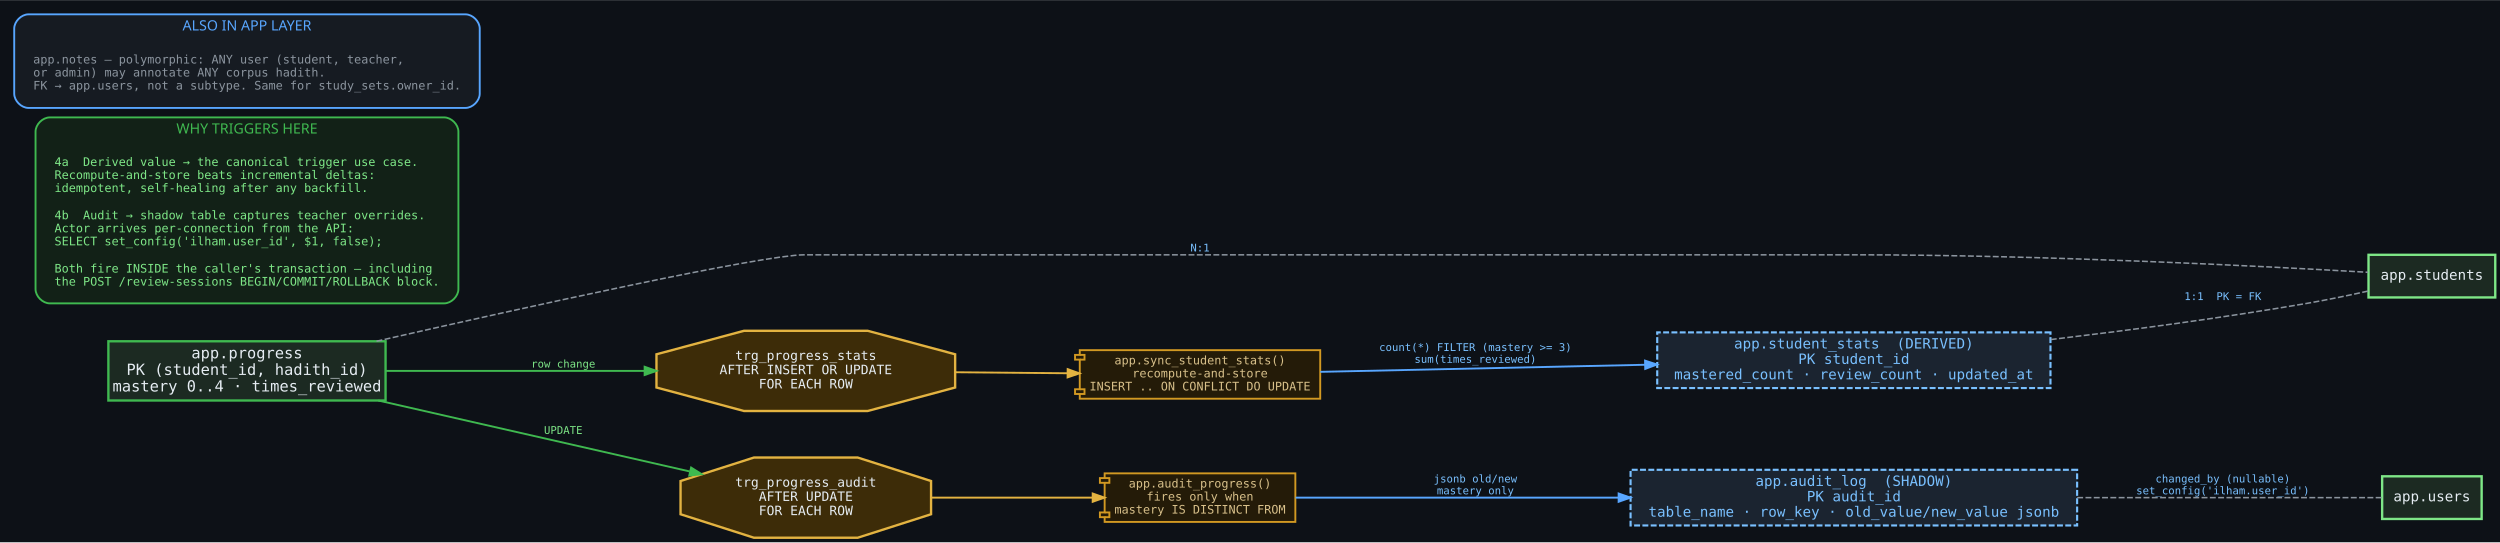
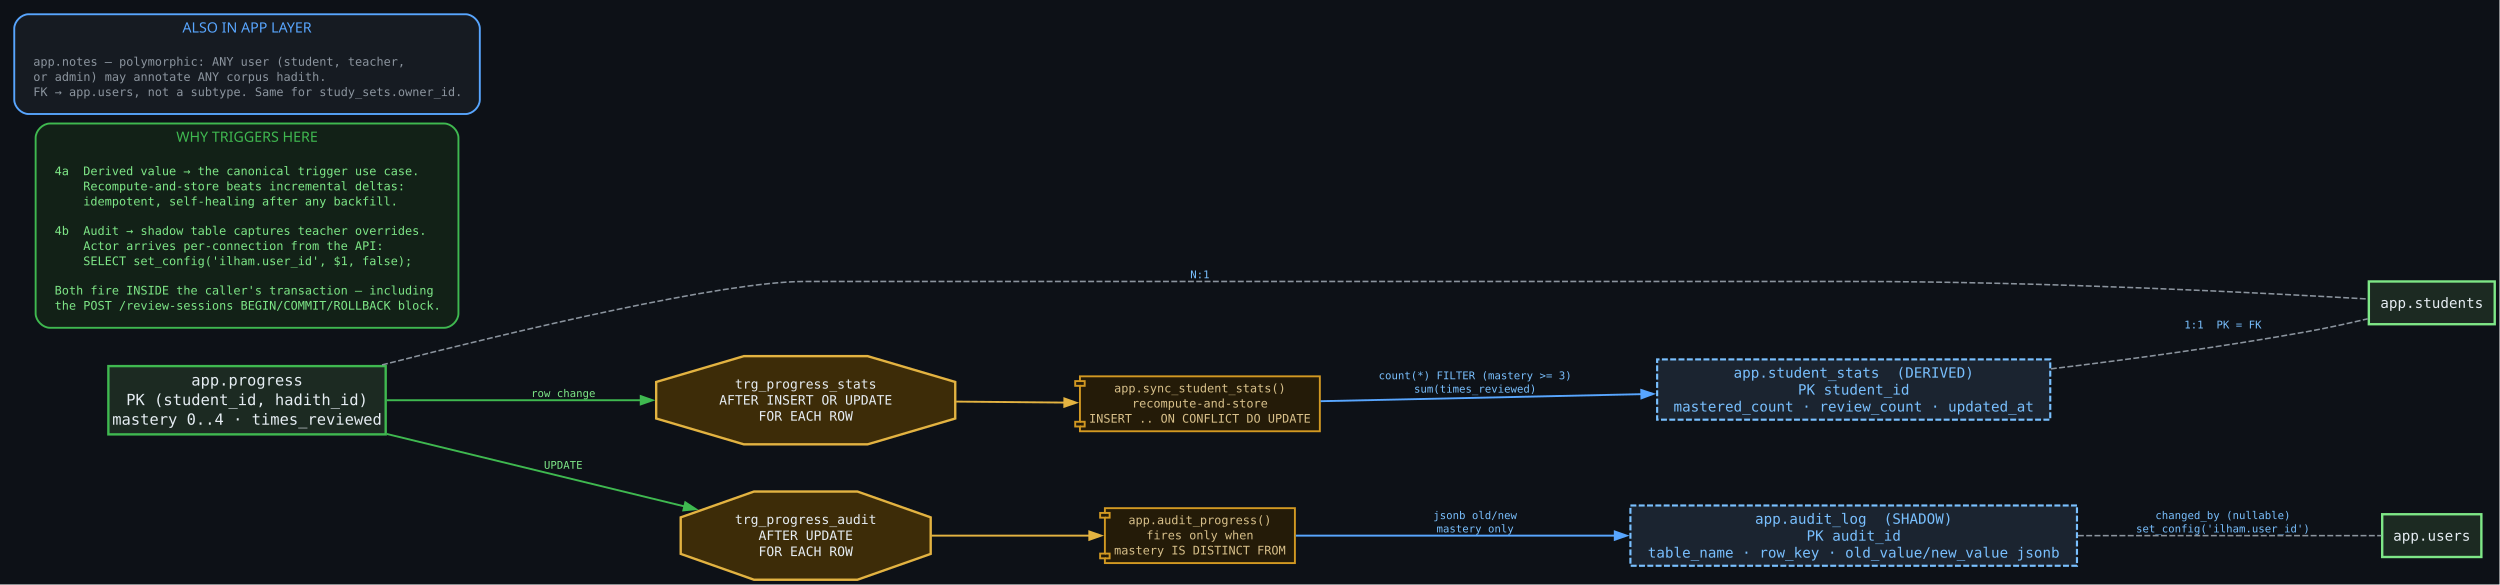
- <svg xmlns="http://www.w3.org/2000/svg" width="2111pt" height="458pt" viewBox="0.00 0.00 2110.57 457.68">
-   <g id="graph0" class="graph" transform="scale(1 1) rotate(0) translate(4 453.68)">
-     <polygon fill="#0d1117" stroke="transparent" points="-4,4 -4,-453.68 2106.57,-453.68 2106.57,4 -4,4" />
+ <svg xmlns="http://www.w3.org/2000/svg" width="2105pt" height="492pt" viewBox="0.00 0.00 2105.00 492.00">
+   <g id="graph0" class="graph" transform="scale(1 1) rotate(0) translate(4 488.12)">
+     <polygon fill="#0d1117" stroke="none" points="-4,4 -4,-488.12 2100.56,-488.12 2100.56,4 -4,4" />
    <g id="clust1" class="cluster">
-       <path fill="#122117" stroke="#3fb950" stroke-width="1.6" d="M38,-197.68C38,-197.68 371,-197.68 371,-197.68 377,-197.68 383,-203.68 383,-209.68 383,-209.68 383,-342.68 383,-342.68 383,-348.68 377,-354.68 371,-354.68 371,-354.68 38,-354.68 38,-354.68 32,-354.68 26,-348.68 26,-342.68 26,-342.68 26,-209.68 26,-209.68 26,-203.68 32,-197.68 38,-197.68" />
-       <text text-anchor="middle" x="204.5" y="-341.08" font-family="DejaVu Sans Mono Bold" font-size="12.00" fill="#3fb950">WHY TRIGGERS HERE</text>
+       <path fill="#122117" stroke="#3fb950" stroke-width="1.6" d="M38,-212.12C38,-212.12 370,-212.12 370,-212.12 376,-212.12 382,-218.12 382,-224.12 382,-224.12 382,-372.12 382,-372.12 382,-378.12 376,-384.12 370,-384.12 370,-384.12 38,-384.12 38,-384.12 32,-384.12 26,-378.12 26,-372.12 26,-372.12 26,-224.12 26,-224.12 26,-218.12 32,-212.12 38,-212.12" />
+       <text xml:space="preserve" text-anchor="middle" x="204" y="-368.72" font-family="DejaVu Sans Mono Bold" font-size="12.00" fill="#3fb950">WHY TRIGGERS HERE</text>
    </g>
    <g id="clust2" class="cluster">
-       <path fill="#161b22" stroke="#58a6ff" stroke-width="1.6" d="M20,-362.68C20,-362.68 389,-362.68 389,-362.68 395,-362.68 401,-368.68 401,-374.68 401,-374.68 401,-429.68 401,-429.68 401,-435.68 395,-441.68 389,-441.68 389,-441.68 20,-441.68 20,-441.68 14,-441.68 8,-435.68 8,-429.68 8,-429.68 8,-374.68 8,-374.68 8,-368.68 14,-362.68 20,-362.68" />
-       <text text-anchor="middle" x="204.5" y="-428.08" font-family="DejaVu Sans Mono Bold" font-size="12.00" fill="#58a6ff">ALSO IN APP LAYER</text>
+       <path fill="#161b22" stroke="#58a6ff" stroke-width="1.6" d="M20,-392.12C20,-392.12 388,-392.12 388,-392.12 394,-392.12 400,-398.12 400,-404.12 400,-404.12 400,-464.12 400,-464.12 400,-470.12 394,-476.12 388,-476.12 388,-476.12 20,-476.12 20,-476.12 14,-476.12 8,-470.12 8,-464.12 8,-464.12 8,-404.12 8,-404.12 8,-398.12 14,-392.12 20,-392.12" />
+       <text xml:space="preserve" text-anchor="middle" x="204" y="-460.72" font-family="DejaVu Sans Mono Bold" font-size="12.00" fill="#58a6ff">ALSO IN APP LAYER</text>
    </g>
    <g id="node1" class="node">
-       <polygon fill="#1c2a22" stroke="#3fb950" stroke-width="2" points="321.5,-165.68 87.5,-165.68 87.5,-115.68 321.5,-115.68 321.5,-165.68" />
-       <text text-anchor="middle" x="204.5" y="-151.28" font-family="DejaVu Sans Mono" font-size="13.00" fill="#e6edf3">app.progress</text>
-       <text text-anchor="middle" x="204.5" y="-137.28" font-family="DejaVu Sans Mono" font-size="13.00" fill="#e6edf3">PK (student_id, hadith_id)</text>
-       <text text-anchor="middle" x="204.5" y="-123.28" font-family="DejaVu Sans Mono" font-size="13.00" fill="#e6edf3">mastery 0..4 · times_reviewed</text>
+       <polygon fill="#1c2a22" stroke="#3fb950" stroke-width="2" points="320.75,-179.87 87.25,-179.87 87.25,-122.37 320.75,-122.37 320.75,-179.87" />
+       <text xml:space="preserve" text-anchor="middle" x="204" y="-163.52" font-family="DejaVu Sans Mono" font-size="13.00" fill="#e6edf3">app.progress</text>
+       <text xml:space="preserve" text-anchor="middle" x="204" y="-147.02" font-family="DejaVu Sans Mono" font-size="13.00" fill="#e6edf3">PK (student_id, hadith_id)</text>
+       <text xml:space="preserve" text-anchor="middle" x="204" y="-130.52" font-family="DejaVu Sans Mono" font-size="13.00" fill="#e6edf3">mastery 0..4 · times_reviewed</text>
    </g>
    <g id="node2" class="node">
-       <polygon fill="#1c2a22" stroke="#7ee787" stroke-width="2" points="2102.57,-238.68 1995.57,-238.68 1995.57,-202.68 2102.57,-202.68 2102.57,-238.68" />
-       <text text-anchor="middle" x="2049.07" y="-217.58" font-family="DejaVu Sans Mono" font-size="12.00" fill="#e6edf3">app.students</text>
+       <polygon fill="#1c2a22" stroke="#7ee787" stroke-width="2" points="2096.56,-251.12 1990.56,-251.12 1990.56,-215.12 2096.56,-215.12 2096.56,-251.12" />
+       <text xml:space="preserve" text-anchor="middle" x="2043.56" y="-228.85" font-family="DejaVu Sans Mono" font-size="12.00" fill="#e6edf3">app.students</text>
    </g>
    <g id="edge9" class="edge">
-       <path fill="none" stroke="#8b949e" stroke-width="1.3" stroke-dasharray="5,2" d="M313.86,-165.72C441.16,-194.76 639.59,-238.68 675.29,-238.68 675.29,-238.68 675.29,-238.68 1562.07,-238.68 1719.75,-238.68 1906.01,-229.1 1995.24,-223.91" />
-       <text text-anchor="middle" x="1009.07" y="-241.48" font-family="DejaVu Sans Mono" font-size="9.00" fill="#79c0ff">N:1</text>
+       <path fill="none" stroke="#8b949e" stroke-width="1.3" stroke-dasharray="5,2" d="M317.64,-180.85C433.22,-210.33 605.43,-251.12 673.4,-251.12 673.4,-251.12 673.4,-251.12 1557.81,-251.12 1715.08,-251.12 1900.86,-241.54 1989.86,-236.36" />
+       <text xml:space="preserve" text-anchor="middle" x="1006.31" y="-253.82" font-family="DejaVu Sans Mono" font-size="9.00" fill="#79c0ff">N:1</text>
    </g>
    <g id="node4" class="node">
-       <polygon fill="#3d2c08" stroke="#e3b341" stroke-width="2" points="802.36,-126.65 802.36,-154.7 728.51,-174.53 624.07,-174.53 550.21,-154.7 550.21,-126.65 624.07,-106.82 728.51,-106.82 802.36,-126.65" />
-       <text text-anchor="middle" x="676.29" y="-149.88" font-family="DejaVu Sans Mono" font-size="11.00" fill="#e6edf3">trg_progress_stats</text>
-       <text text-anchor="middle" x="676.29" y="-137.88" font-family="DejaVu Sans Mono" font-size="11.00" fill="#e6edf3">AFTER INSERT OR UPDATE</text>
-       <text text-anchor="middle" x="676.29" y="-125.88" font-family="DejaVu Sans Mono" font-size="11.00" fill="#e6edf3">FOR EACH ROW</text>
+       <polygon fill="#3d2c08" stroke="#e3b341" stroke-width="2" points="800.31,-135.74 800.31,-166.5 726.55,-188.24 622.25,-188.24 548.5,-166.5 548.5,-135.74 622.25,-114 726.55,-114 800.31,-135.74" />
+       <text xml:space="preserve" text-anchor="middle" x="674.4" y="-160.92" font-family="DejaVu Sans Mono" font-size="11.00" fill="#e6edf3">trg_progress_stats</text>
+       <text xml:space="preserve" text-anchor="middle" x="674.4" y="-147.42" font-family="DejaVu Sans Mono" font-size="11.00" fill="#e6edf3">AFTER INSERT OR UPDATE</text>
+       <text xml:space="preserve" text-anchor="middle" x="674.4" y="-133.92" font-family="DejaVu Sans Mono" font-size="11.00" fill="#e6edf3">FOR EACH ROW</text>
    </g>
    <g id="edge1" class="edge">
-       <path fill="none" stroke="#3fb950" stroke-width="1.6" d="M321.63,-140.68C387.8,-140.68 471.03,-140.68 540.12,-140.68" />
-       <polygon fill="#3fb950" stroke="#3fb950" stroke-width="1.6" points="540.21,-144.18 550.21,-140.68 540.21,-137.18 540.21,-144.18" />
-       <text text-anchor="middle" x="471.5" y="-143.48" font-family="DejaVu Sans Mono" font-size="9.00" fill="#7ee787">row change</text>
+       <path fill="none" stroke="#3fb950" stroke-width="1.6" d="M321.69,-151.12C386.61,-151.12 467.8,-151.12 535.81,-151.12" />
+       <polygon fill="#3fb950" stroke="#3fb950" stroke-width="1.6" points="535.49,-154.62 545.49,-151.12 535.49,-147.62 535.49,-154.62" />
+       <text xml:space="preserve" text-anchor="middle" x="470.25" y="-153.82" font-family="DejaVu Sans Mono" font-size="9.00" fill="#7ee787">row change</text>
    </g>
    <g id="node5" class="node">
-       <polygon fill="#3d2c08" stroke="#e3b341" stroke-width="2" points="782.03,-19.65 782.03,-47.7 720.09,-67.53 632.49,-67.53 570.54,-47.7 570.54,-19.65 632.49,0.18 720.09,0.18 782.03,-19.65" />
-       <text text-anchor="middle" x="676.29" y="-42.88" font-family="DejaVu Sans Mono" font-size="11.00" fill="#e6edf3">trg_progress_audit</text>
-       <text text-anchor="middle" x="676.29" y="-30.88" font-family="DejaVu Sans Mono" font-size="11.00" fill="#e6edf3">AFTER UPDATE</text>
-       <text text-anchor="middle" x="676.29" y="-18.88" font-family="DejaVu Sans Mono" font-size="11.00" fill="#e6edf3">FOR EACH ROW</text>
+       <polygon fill="#3d2c08" stroke="#e3b341" stroke-width="2" points="779.64,-21.74 779.64,-52.5 717.99,-74.24 630.81,-74.24 569.16,-52.5 569.16,-21.74 630.81,0 717.99,0 779.64,-21.74" />
+       <text xml:space="preserve" text-anchor="middle" x="674.4" y="-46.92" font-family="DejaVu Sans Mono" font-size="11.00" fill="#e6edf3">trg_progress_audit</text>
+       <text xml:space="preserve" text-anchor="middle" x="674.4" y="-33.42" font-family="DejaVu Sans Mono" font-size="11.00" fill="#e6edf3">AFTER UPDATE</text>
+       <text xml:space="preserve" text-anchor="middle" x="674.4" y="-19.92" font-family="DejaVu Sans Mono" font-size="11.00" fill="#e6edf3">FOR EACH ROW</text>
    </g>
    <g id="edge2" class="edge">
-       <path fill="none" stroke="#3fb950" stroke-width="1.6" d="M315.35,-115.66C395.02,-97.51 501.78,-73.19 578.3,-55.77" />
-       <polygon fill="#3fb950" stroke="#3fb950" stroke-width="1.6" points="579.45,-59.09 588.42,-53.46 577.89,-52.27 579.45,-59.09" />
-       <text text-anchor="middle" x="471.5" y="-87.48" font-family="DejaVu Sans Mono" font-size="9.00" fill="#7ee787">UPDATE</text>
+       <path fill="none" stroke="#3fb950" stroke-width="1.6" d="M321.69,-122.72C398.69,-103.98 498.56,-79.67 572.2,-61.75" />
+       <polygon fill="#3fb950" stroke="#3fb950" stroke-width="1.6" points="573.01,-65.16 581.89,-59.39 571.35,-58.36 573.01,-65.16" />
+       <text xml:space="preserve" text-anchor="middle" x="470.25" y="-93.4" font-family="DejaVu Sans Mono" font-size="9.00" fill="#7ee787">UPDATE</text>
    </g>
    <g id="node3" class="node">
-       <polygon fill="#1c2a22" stroke="#7ee787" stroke-width="2" points="2091.07,-51.68 2007.07,-51.68 2007.07,-15.68 2091.07,-15.68 2091.07,-51.68" />
-       <text text-anchor="middle" x="2049.07" y="-30.58" font-family="DejaVu Sans Mono" font-size="12.00" fill="#e6edf3">app.users</text>
+       <polygon fill="#1c2a22" stroke="#7ee787" stroke-width="2" points="2085.31,-55.12 2001.81,-55.12 2001.81,-19.12 2085.31,-19.12 2085.31,-55.12" />
+       <text xml:space="preserve" text-anchor="middle" x="2043.56" y="-32.85" font-family="DejaVu Sans Mono" font-size="12.00" fill="#e6edf3">app.users</text>
    </g>
    <g id="node6" class="node">
-       <polygon fill="#241b08" stroke="#d29922" stroke-width="1.6" points="1110.57,-158.18 907.57,-158.18 907.57,-154.18 903.57,-154.18 903.57,-150.18 907.57,-150.18 907.57,-125.18 903.57,-125.18 903.57,-121.18 907.57,-121.18 907.57,-117.18 1110.57,-117.18 1110.57,-158.18" />
-       <polyline fill="none" stroke="#d29922" stroke-width="1.6" points="907.57,-154.18 911.57,-154.18 911.57,-150.18 907.57,-150.18 " />
-       <polyline fill="none" stroke="#d29922" stroke-width="1.6" points="907.57,-125.18 911.57,-125.18 911.57,-121.18 907.57,-121.18 " />
-       <text text-anchor="middle" x="1009.07" y="-146.18" font-family="DejaVu Sans Mono" font-size="10.00" fill="#d8c08a">app.sync_student_stats()</text>
-       <text text-anchor="middle" x="1009.07" y="-135.18" font-family="DejaVu Sans Mono" font-size="10.00" fill="#d8c08a">recompute-and-store</text>
-       <text text-anchor="middle" x="1009.07" y="-124.18" font-family="DejaVu Sans Mono" font-size="10.00" fill="#d8c08a">INSERT .. ON CONFLICT DO UPDATE</text>
+       <polygon fill="#241b08" stroke="#d29922" stroke-width="1.6" points="1107.31,-171.25 905.31,-171.25 905.31,-167.25 901.31,-167.25 901.31,-163.25 905.31,-163.25 905.31,-133 901.31,-133 901.31,-129 905.31,-129 905.31,-125 1107.31,-125 1107.31,-171.25" />
+       <polyline fill="none" stroke="#d29922" stroke-width="1.6" points="905.31,-167.25 909.31,-167.25 909.31,-163.25 905.31,-163.25" />
+       <polyline fill="none" stroke="#d29922" stroke-width="1.6" points="905.31,-133 909.31,-133 909.31,-129 905.31,-129" />
+       <text xml:space="preserve" text-anchor="middle" x="1006.31" y="-157.75" font-family="DejaVu Sans Mono" font-size="10.00" fill="#d8c08a">app.sync_student_stats()</text>
+       <text xml:space="preserve" text-anchor="middle" x="1006.31" y="-145" font-family="DejaVu Sans Mono" font-size="10.00" fill="#d8c08a">recompute-and-store</text>
+       <text xml:space="preserve" text-anchor="middle" x="1006.31" y="-132.25" font-family="DejaVu Sans Mono" font-size="10.00" fill="#d8c08a">INSERT .. ON CONFLICT DO UPDATE</text>
    </g>
    <g id="edge3" class="edge">
-       <path fill="none" stroke="#e3b341" stroke-width="1.6" d="M802.81,-139.54C833.85,-139.26 866.87,-138.96 897.16,-138.68" />
-       <polygon fill="#e3b341" stroke="#e3b341" stroke-width="1.6" points="897.35,-142.18 907.31,-138.59 897.28,-135.18 897.35,-142.18" />
+       <path fill="none" stroke="#e3b341" stroke-width="1.6" d="M801.07,-149.98C831.02,-149.71 862.81,-149.42 892.16,-149.15" />
+       <polygon fill="#e3b341" stroke="#e3b341" stroke-width="1.6" points="892.19,-152.65 902.16,-149.06 892.13,-145.65 892.19,-152.65" />
    </g>
    <g id="node7" class="node">
-       <polygon fill="#241b08" stroke="#d29922" stroke-width="1.6" points="1089.57,-54.18 928.57,-54.18 928.57,-50.18 924.57,-50.18 924.57,-46.18 928.57,-46.18 928.57,-21.18 924.57,-21.18 924.57,-17.18 928.57,-17.18 928.57,-13.18 1089.57,-13.18 1089.57,-54.18" />
-       <polyline fill="none" stroke="#d29922" stroke-width="1.6" points="928.57,-50.18 932.57,-50.18 932.57,-46.18 928.57,-46.18 " />
-       <polyline fill="none" stroke="#d29922" stroke-width="1.6" points="928.57,-21.18 932.57,-21.18 932.57,-17.18 928.57,-17.18 " />
-       <text text-anchor="middle" x="1009.07" y="-42.18" font-family="DejaVu Sans Mono" font-size="10.00" fill="#d8c08a">app.audit_progress()</text>
-       <text text-anchor="middle" x="1009.07" y="-31.18" font-family="DejaVu Sans Mono" font-size="10.00" fill="#d8c08a">fires only when</text>
-       <text text-anchor="middle" x="1009.07" y="-20.18" font-family="DejaVu Sans Mono" font-size="10.00" fill="#d8c08a">mastery IS DISTINCT FROM</text>
+       <polygon fill="#241b08" stroke="#d29922" stroke-width="1.6" points="1086.31,-60.25 926.31,-60.25 926.31,-56.25 922.31,-56.25 922.31,-52.25 926.31,-52.25 926.31,-22 922.31,-22 922.31,-18 926.31,-18 926.31,-14 1086.31,-14 1086.31,-60.25" />
+       <polyline fill="none" stroke="#d29922" stroke-width="1.6" points="926.31,-56.25 930.31,-56.25 930.31,-52.25 926.31,-52.25" />
+       <polyline fill="none" stroke="#d29922" stroke-width="1.6" points="926.31,-22 930.31,-22 930.31,-18 926.31,-18" />
+       <text xml:space="preserve" text-anchor="middle" x="1006.31" y="-46.75" font-family="DejaVu Sans Mono" font-size="10.00" fill="#d8c08a">app.audit_progress()</text>
+       <text xml:space="preserve" text-anchor="middle" x="1006.31" y="-34" font-family="DejaVu Sans Mono" font-size="10.00" fill="#d8c08a">fires only when</text>
+       <text xml:space="preserve" text-anchor="middle" x="1006.31" y="-21.25" font-family="DejaVu Sans Mono" font-size="10.00" fill="#d8c08a">mastery IS DISTINCT FROM</text>
    </g>
    <g id="edge4" class="edge">
-       <path fill="none" stroke="#e3b341" stroke-width="1.6" d="M781.95,-33.68C825.75,-33.68 876.15,-33.68 918.24,-33.68" />
-       <polygon fill="#e3b341" stroke="#e3b341" stroke-width="1.6" points="918.47,-37.18 928.47,-33.68 918.47,-30.18 918.47,-37.18" />
+       <path fill="none" stroke="#e3b341" stroke-width="1.6" d="M780.24,-37.12C822.99,-37.12 871.99,-37.12 913.32,-37.12" />
+       <polygon fill="#e3b341" stroke="#e3b341" stroke-width="1.6" points="913.19,-40.62 923.19,-37.12 913.19,-33.62 913.19,-40.62" />
    </g>
    <g id="node8" class="node">
-       <polygon fill="#1b2430" stroke="#79c0ff" stroke-width="1.8" stroke-dasharray="5,2" points="1727.07,-173.18 1395.07,-173.18 1395.07,-126.18 1727.07,-126.18 1727.07,-173.18" />
-       <text text-anchor="middle" x="1561.07" y="-159.58" font-family="DejaVu Sans Mono" font-size="12.00" fill="#79c0ff">app.student_stats  (DERIVED)</text>
-       <text text-anchor="middle" x="1561.07" y="-146.58" font-family="DejaVu Sans Mono" font-size="12.00" fill="#79c0ff">PK student_id</text>
-       <text text-anchor="middle" x="1561.07" y="-133.58" font-family="DejaVu Sans Mono" font-size="12.00" fill="#79c0ff">mastered_count · review_count · updated_at</text>
+       <polygon fill="#1b2430" stroke="#79c0ff" stroke-width="1.8" stroke-dasharray="5,2" points="1722.31,-185.5 1391.31,-185.5 1391.31,-134.75 1722.31,-134.75 1722.31,-185.5" />
+       <text xml:space="preserve" text-anchor="middle" x="1556.81" y="-170.1" font-family="DejaVu Sans Mono" font-size="12.00" fill="#79c0ff">app.student_stats  (DERIVED)</text>
+       <text xml:space="preserve" text-anchor="middle" x="1556.81" y="-155.85" font-family="DejaVu Sans Mono" font-size="12.00" fill="#79c0ff">PK student_id</text>
+       <text xml:space="preserve" text-anchor="middle" x="1556.81" y="-141.6" font-family="DejaVu Sans Mono" font-size="12.00" fill="#79c0ff">mastered_count · review_count · updated_at</text>
    </g>
    <g id="edge5" class="edge">
-       <path fill="none" stroke="#58a6ff" stroke-width="1.6" d="M1110.63,-139.87C1187.12,-141.54 1294.27,-143.88 1384.76,-145.85" />
-       <polygon fill="#58a6ff" stroke="#58a6ff" stroke-width="1.6" points="1384.79,-149.35 1394.87,-146.07 1384.95,-142.35 1384.79,-149.35" />
-       <text text-anchor="middle" x="1241.57" y="-157.48" font-family="DejaVu Sans Mono" font-size="9.00" fill="#79c0ff">count(*) FILTER (mastery &gt;= 3)</text>
-       <text text-anchor="middle" x="1241.57" y="-147.48" font-family="DejaVu Sans Mono" font-size="9.00" fill="#79c0ff">sum(times_reviewed)</text>
+       <path fill="none" stroke="#58a6ff" stroke-width="1.6" d="M1107.91,-150.32C1183.38,-151.97 1288.66,-154.28 1378.19,-156.23" />
+       <polygon fill="#58a6ff" stroke="#58a6ff" stroke-width="1.6" points="1377.93,-159.73 1388.01,-156.45 1378.08,-152.73 1377.93,-159.73" />
+       <text xml:space="preserve" text-anchor="middle" x="1238.06" y="-168.79" font-family="DejaVu Sans Mono" font-size="9.00" fill="#79c0ff">count(*) FILTER (mastery &gt;= 3)</text>
+       <text xml:space="preserve" text-anchor="middle" x="1238.06" y="-157.54" font-family="DejaVu Sans Mono" font-size="9.00" fill="#79c0ff">sum(times_reviewed)</text>
    </g>
    <g id="node9" class="node">
-       <polygon fill="#1b2430" stroke="#79c0ff" stroke-width="1.8" stroke-dasharray="5,2" points="1749.57,-57.18 1372.57,-57.18 1372.57,-10.18 1749.57,-10.18 1749.57,-57.18" />
-       <text text-anchor="middle" x="1561.07" y="-43.58" font-family="DejaVu Sans Mono" font-size="12.00" fill="#79c0ff">app.audit_log  (SHADOW)</text>
-       <text text-anchor="middle" x="1561.07" y="-30.58" font-family="DejaVu Sans Mono" font-size="12.00" fill="#79c0ff">PK audit_id</text>
-       <text text-anchor="middle" x="1561.07" y="-17.58" font-family="DejaVu Sans Mono" font-size="12.00" fill="#79c0ff">table_name · row_key · old_value/new_value jsonb</text>
+       <polygon fill="#1b2430" stroke="#79c0ff" stroke-width="1.8" stroke-dasharray="5,2" points="1744.81,-62.5 1368.81,-62.5 1368.81,-11.75 1744.81,-11.75 1744.81,-62.5" />
+       <text xml:space="preserve" text-anchor="middle" x="1556.81" y="-47.1" font-family="DejaVu Sans Mono" font-size="12.00" fill="#79c0ff">app.audit_log  (SHADOW)</text>
+       <text xml:space="preserve" text-anchor="middle" x="1556.81" y="-32.85" font-family="DejaVu Sans Mono" font-size="12.00" fill="#79c0ff">PK audit_id</text>
+       <text xml:space="preserve" text-anchor="middle" x="1556.81" y="-18.6" font-family="DejaVu Sans Mono" font-size="12.00" fill="#79c0ff">table_name · row_key · old_value/new_value jsonb</text>
    </g>
    <g id="edge6" class="edge">
-       <path fill="none" stroke="#58a6ff" stroke-width="1.6" d="M1089.75,-33.68C1160.92,-33.68 1268.15,-33.68 1362.26,-33.68" />
-       <polygon fill="#58a6ff" stroke="#58a6ff" stroke-width="1.6" points="1362.49,-37.18 1372.49,-33.68 1362.49,-30.18 1362.49,-37.18" />
-       <text text-anchor="middle" x="1241.57" y="-46.48" font-family="DejaVu Sans Mono" font-size="9.00" fill="#79c0ff">jsonb old/new</text>
-       <text text-anchor="middle" x="1241.57" y="-36.48" font-family="DejaVu Sans Mono" font-size="9.00" fill="#79c0ff">mastery only</text>
+       <path fill="none" stroke="#58a6ff" stroke-width="1.6" d="M1087.06,-37.12C1157.37,-37.12 1262.81,-37.12 1355.89,-37.12" />
+       <polygon fill="#58a6ff" stroke="#58a6ff" stroke-width="1.6" points="1355.64,-40.62 1365.64,-37.12 1355.64,-33.62 1355.64,-40.62" />
+       <text xml:space="preserve" text-anchor="middle" x="1238.06" y="-51.07" font-family="DejaVu Sans Mono" font-size="9.00" fill="#79c0ff">jsonb old/new</text>
+       <text xml:space="preserve" text-anchor="middle" x="1238.06" y="-39.82" font-family="DejaVu Sans Mono" font-size="9.00" fill="#79c0ff">mastery only</text>
    </g>
    <g id="edge7" class="edge">
-       <path fill="none" stroke="#8b949e" stroke-width="1.3" stroke-dasharray="5,2" d="M1727.34,-167.13C1794.62,-175.1 1873.02,-185.5 1943.57,-197.68 1960.5,-200.6 1978.84,-204.41 1995.36,-208.09" />
-       <text text-anchor="middle" x="1872.57" y="-200.48" font-family="DejaVu Sans Mono" font-size="9.00" fill="#79c0ff">1:1  PK = FK</text>
+       <path fill="none" stroke="#8b949e" stroke-width="1.3" stroke-dasharray="5,2" d="M1722.82,-177.54C1789.98,-185.59 1868.21,-196.2 1938.56,-208.87 1955.25,-211.88 1973.3,-215.83 1989.6,-219.67" />
+       <text xml:space="preserve" text-anchor="middle" x="1867.68" y="-211.57" font-family="DejaVu Sans Mono" font-size="9.00" fill="#79c0ff">1:1  PK = FK</text>
    </g>
    <g id="edge8" class="edge">
-       <path fill="none" stroke="#8b949e" stroke-width="1.3" stroke-dasharray="5,2" d="M1749.62,-33.68C1843.96,-33.68 1950.08,-33.68 2006.9,-33.68" />
-       <text text-anchor="middle" x="1872.57" y="-46.48" font-family="DejaVu Sans Mono" font-size="9.00" fill="#79c0ff">changed_by (nullable)</text>
-       <text text-anchor="middle" x="1872.57" y="-36.48" font-family="DejaVu Sans Mono" font-size="9.00" fill="#79c0ff">set_config('ilham.user_id')</text>
+       <path fill="none" stroke="#8b949e" stroke-width="1.3" stroke-dasharray="5,2" d="M1745.57,-37.12C1839.3,-37.12 1944.52,-37.12 2001.13,-37.12" />
+       <text xml:space="preserve" text-anchor="middle" x="1867.68" y="-51.07" font-family="DejaVu Sans Mono" font-size="9.00" fill="#79c0ff">changed_by (nullable)</text>
+       <text xml:space="preserve" text-anchor="middle" x="1867.68" y="-39.82" font-family="DejaVu Sans Mono" font-size="9.00" fill="#79c0ff">set_config('ilham.user_id')</text>
    </g>
    <g id="node10" class="node">
-       <polygon fill="transparent" stroke="transparent" stroke-width="1.8" stroke-dasharray="5,2" points="375,-325.68 34,-325.68 34,-205.68 375,-205.68 375,-325.68" />
-       <text text-anchor="start" x="42" y="-313.68" font-family="DejaVu Sans Mono" font-size="10.00" fill="#7ee787">4a  Derived value → the canonical trigger use case.</text>
-       <text text-anchor="start" x="42" y="-302.68" font-family="DejaVu Sans Mono" font-size="10.00" fill="#7ee787">    Recompute-and-store beats incremental deltas:</text>
-       <text text-anchor="start" x="42" y="-291.68" font-family="DejaVu Sans Mono" font-size="10.00" fill="#7ee787">    idempotent, self-healing after any backfill.</text>
-       <text text-anchor="start" x="42" y="-268.68" font-family="DejaVu Sans Mono" font-size="10.00" fill="#7ee787">4b  Audit → shadow table captures teacher overrides.</text>
-       <text text-anchor="start" x="42" y="-257.68" font-family="DejaVu Sans Mono" font-size="10.00" fill="#7ee787">    Actor arrives per-connection from the API:</text>
-       <text text-anchor="start" x="42" y="-246.68" font-family="DejaVu Sans Mono" font-size="10.00" fill="#7ee787">    SELECT set_config('ilham.user_id', $1, false);</text>
-       <text text-anchor="start" x="42" y="-223.68" font-family="DejaVu Sans Mono" font-size="10.00" fill="#7ee787">Both fire INSIDE the caller's transaction — including</text>
-       <text text-anchor="start" x="42" y="-212.68" font-family="DejaVu Sans Mono" font-size="10.00" fill="#7ee787">the POST /review-sessions BEGIN/COMMIT/ROLLBACK block.</text>
+       <polygon fill="none" stroke="none" stroke-width="1.8" stroke-dasharray="5,2" points="374,-354.12 34,-354.12 34,-220.12 374,-220.12 374,-354.12" />
+       <text xml:space="preserve" text-anchor="start" x="42" y="-340.62" font-family="DejaVu Sans Mono" font-size="10.00" fill="#7ee787">4a  Derived value → the canonical trigger use case.</text>
+       <text xml:space="preserve" text-anchor="start" x="42" y="-327.87" font-family="DejaVu Sans Mono" font-size="10.00" fill="#7ee787">    Recompute-and-store beats incremental deltas:</text>
+       <text xml:space="preserve" text-anchor="start" x="42" y="-315.12" font-family="DejaVu Sans Mono" font-size="10.00" fill="#7ee787">    idempotent, self-healing after any backfill.</text>
+       <text xml:space="preserve" text-anchor="start" x="42" y="-290.37" font-family="DejaVu Sans Mono" font-size="10.00" fill="#7ee787">4b  Audit → shadow table captures teacher overrides.</text>
+       <text xml:space="preserve" text-anchor="start" x="42" y="-277.62" font-family="DejaVu Sans Mono" font-size="10.00" fill="#7ee787">    Actor arrives per-connection from the API:</text>
+       <text xml:space="preserve" text-anchor="start" x="42" y="-264.87" font-family="DejaVu Sans Mono" font-size="10.00" fill="#7ee787">    SELECT set_config('ilham.user_id', $1, false);</text>
+       <text xml:space="preserve" text-anchor="start" x="42" y="-240.12" font-family="DejaVu Sans Mono" font-size="10.00" fill="#7ee787">Both fire INSIDE the caller's transaction — including</text>
+       <text xml:space="preserve" text-anchor="start" x="42" y="-227.37" font-family="DejaVu Sans Mono" font-size="10.00" fill="#7ee787">the POST /review-sessions BEGIN/COMMIT/ROLLBACK block.</text>
    </g>
    <g id="node11" class="node">
-       <polygon fill="transparent" stroke="transparent" stroke-width="1.8" stroke-dasharray="5,2" points="393,-412.18 16,-412.18 16,-371.18 393,-371.18 393,-412.18" />
-       <text text-anchor="start" x="24" y="-400.18" font-family="DejaVu Sans Mono" font-size="10.00" fill="#8b949e">app.notes — polymorphic: ANY user (student, teacher,</text>
-       <text text-anchor="start" x="24" y="-389.18" font-family="DejaVu Sans Mono" font-size="10.00" fill="#8b949e">or admin) may annotate ANY corpus hadith.</text>
-       <text text-anchor="start" x="24" y="-378.18" font-family="DejaVu Sans Mono" font-size="10.00" fill="#8b949e">FK → app.users, not a subtype. Same for study_sets.owner_id.</text>
+       <polygon fill="none" stroke="none" stroke-width="1.8" stroke-dasharray="5,2" points="392,-446.25 16,-446.25 16,-400 392,-400 392,-446.25" />
+       <text xml:space="preserve" text-anchor="start" x="24" y="-432.75" font-family="DejaVu Sans Mono" font-size="10.00" fill="#8b949e">app.notes — polymorphic: ANY user (student, teacher,</text>
+       <text xml:space="preserve" text-anchor="start" x="24" y="-420" font-family="DejaVu Sans Mono" font-size="10.00" fill="#8b949e">or admin) may annotate ANY corpus hadith.</text>
+       <text xml:space="preserve" text-anchor="start" x="24" y="-407.25" font-family="DejaVu Sans Mono" font-size="10.00" fill="#8b949e">FK → app.users, not a subtype. Same for study_sets.owner_id.</text>
    </g>
  </g>
</svg>
